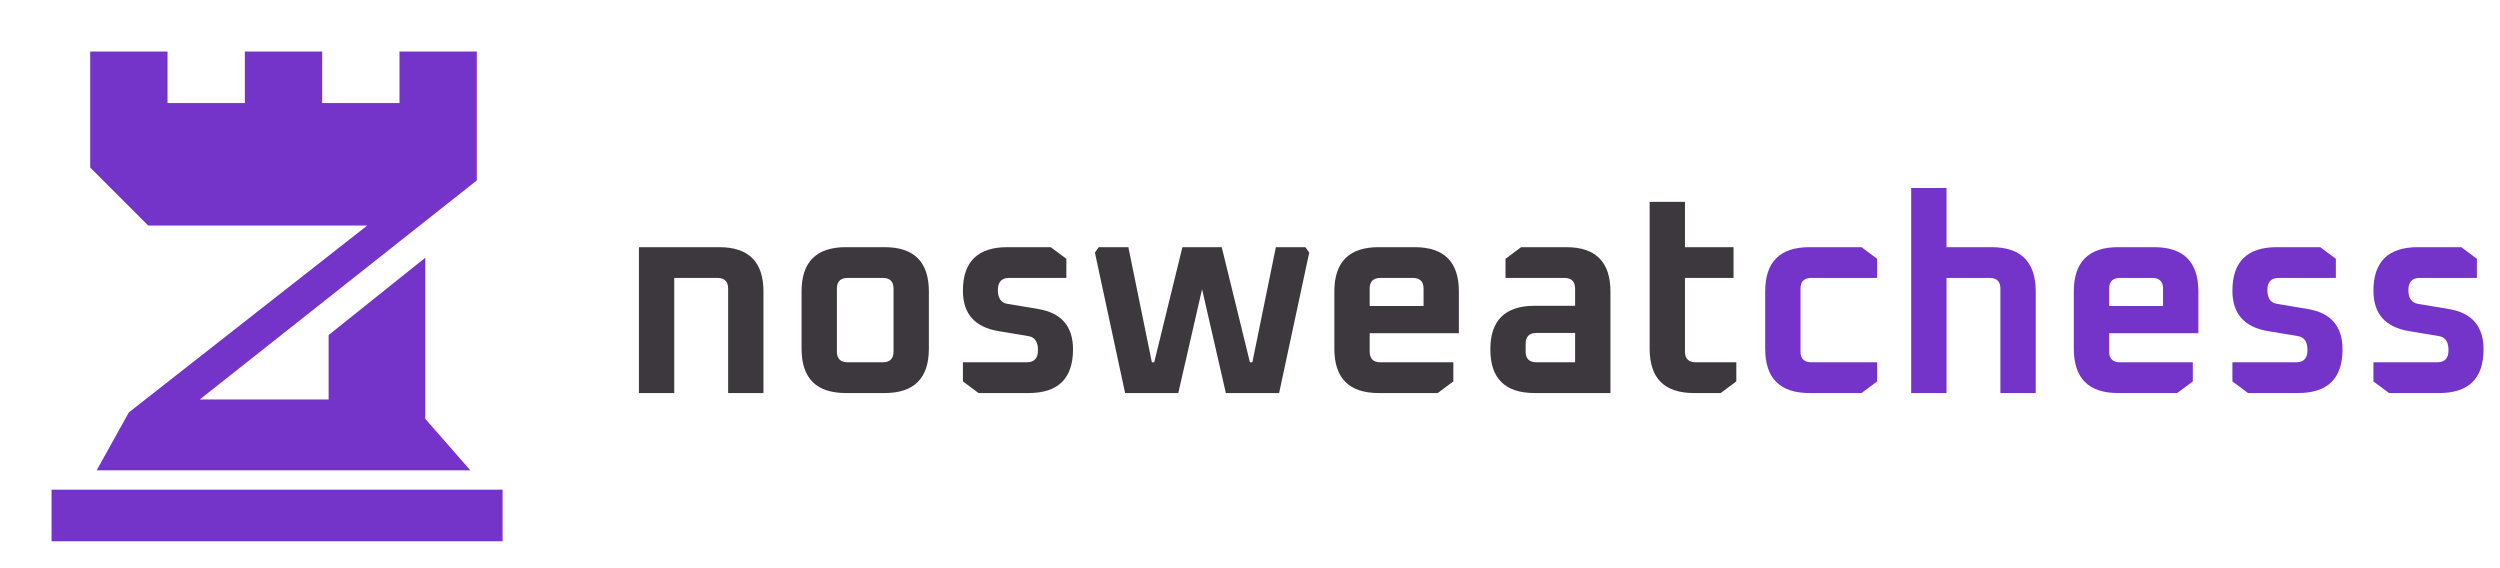
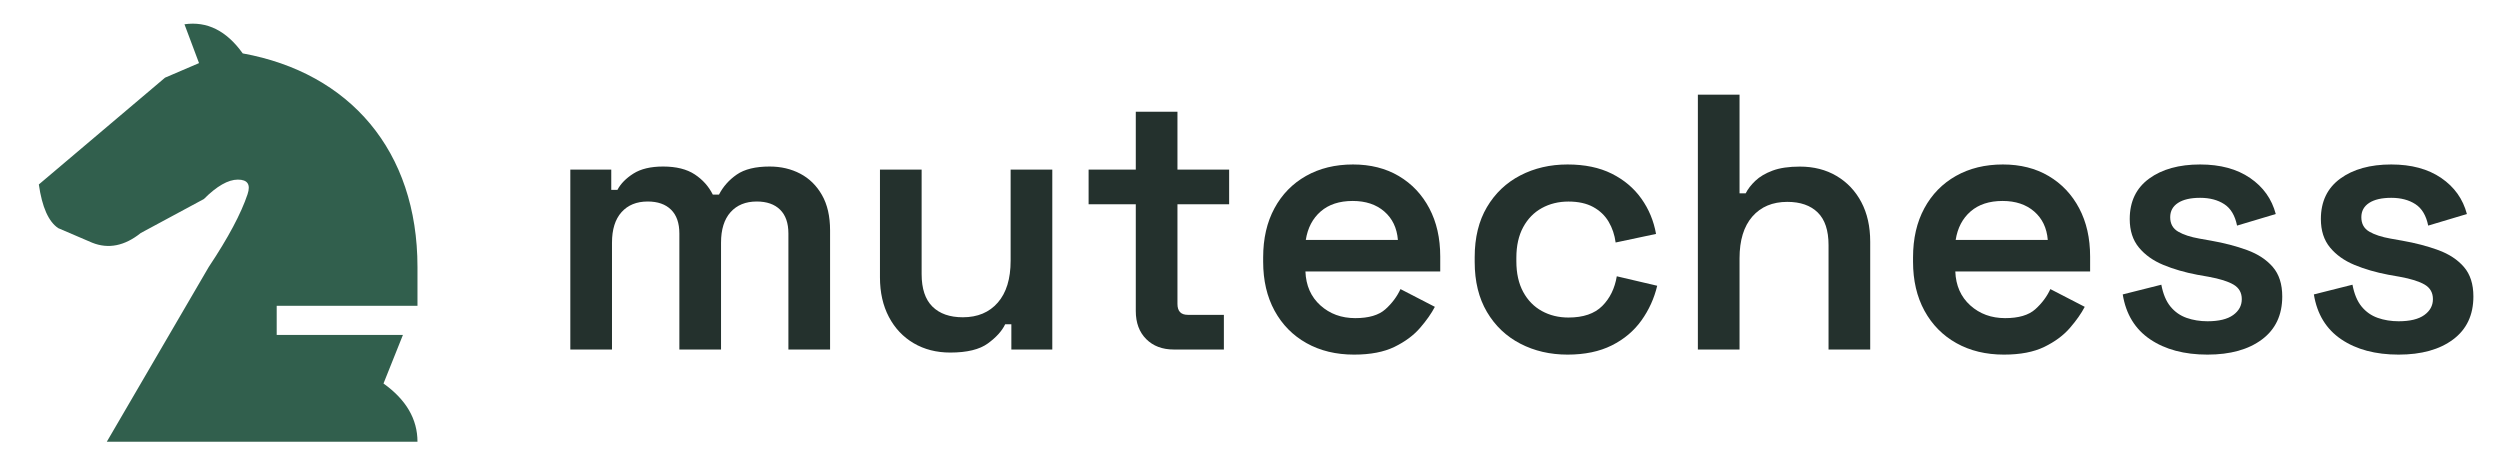
- <svg xmlns="http://www.w3.org/2000/svg" viewBox="0 0 388 88" role="img">
-   <path d="M14 8H26V16H38V8H50V16H62V8H74V28L31 62H51V52L66 40V65L73 73H15L20 64L57 35H23L14 26Z M8 76H78V84H8Z" fill="#7433c9" />
-   <g transform="translate(96 61) scale(0.043 -0.043)">
-     <path transform="translate(0 0)" d="M73.504 0V526.496H363.41Q522.991 526.496 522.991 366.59V0H395.494V376.59Q395.494 415.494 356.59 415.494H201.002V0Z" fill="#3d383e" />
-     <path transform="translate(595 0)" d="M65.504 159.905V366.59Q65.504 526.496 225.41 526.496H365.41Q524.991 526.496 524.991 366.59V159.905Q524.991 0 365.41 0H225.41Q65.504 0 65.504 159.905ZM193.002 149.905Q193.002 111.002 231.905 111.002H358.59Q397.494 111.002 397.494 149.905V376.59Q397.494 415.494 358.59 415.494H231.905Q193.002 415.494 193.002 376.59Z" fill="#3d383e" />
-     <path transform="translate(1188 0)" d="M54.885 41.962V111.002H285.533Q325.817 111.002 325.817 154.696Q325.817 199.39 292.361 205.304L182.59 223.599Q54.885 245.275 54.885 369.152Q54.885 526.496 215.115 526.496H371.885L428.286 484.533V415.494H221.639Q181.031 415.494 181.031 371.8Q181.031 327.258 216.458 321.696L326.229 303.401Q452.286 282.725 452.286 157.667Q452.286 0 291.733 0H111.286Z" fill="#3d383e" />
-     <path transform="translate(1697 0)" d="M22.295 507.029 36.057 526.496H143.059L227.868 111.002H236.401L338.123 526.496H480.031L581.753 111.002H590.61L675.419 526.496H782.097L795.859 507.029L687.174 0H494.952L409.077 374.683L323.202 0H131.304Z" fill="#3d383e" />
-     <path transform="translate(2518 0)" d="M65.504 159.905V366.59Q65.504 526.496 225.41 526.496H355.41Q514.991 526.496 514.991 366.59V216.009H193.002V149.905Q193.002 111.002 231.905 111.002H494.991V41.962L438.59 0H225.41Q65.504 0 65.504 159.905ZM193.002 314.163H387.494V376.59Q387.494 415.494 348.59 415.494H231.905Q193.002 415.494 193.002 376.59Z" fill="#3d383e" />
-     <path transform="translate(3101 0)" d="M205.733 0Q45.504 0 45.504 157.496Q45.504 314.991 205.733 314.991H351.494V376.59Q351.494 415.494 312.59 415.494H100.295V484.533L156.696 526.496H319.41Q478.991 526.496 478.991 366.59V0ZM173.002 149.905Q173.002 111.002 211.905 111.002H351.494V216.837H211.905Q173.002 216.837 173.002 177.934Z" fill="#3d383e" />
-     <path transform="translate(3652 0)" d="M69.504 159.905V690H197.002V526.496H372.306V415.494H197.002V149.905Q197.002 111.002 235.905 111.002H382.306V41.962L325.905 0H229.41Q69.504 0 69.504 159.905Z" fill="#3d383e" />
-     <path transform="translate(4073 0)" d="M65.504 159.905V366.59Q65.504 526.496 225.41 526.496H413.209L469.61 484.533V415.494H231.905Q193.002 415.494 193.002 376.59V149.905Q193.002 111.002 231.905 111.002H469.61V41.962L413.209 0H225.41Q65.504 0 65.504 159.905Z" fill="#7433c9" />
-     <path transform="translate(4592 0)" d="M73.504 0V740H201.002V526.496H363.41Q522.991 526.496 522.991 366.59V0H395.494V376.59Q395.494 415.494 356.59 415.494H201.002V0Z" fill="#7433c9" />
-     <path transform="translate(5187 0)" d="M65.504 159.905V366.59Q65.504 526.496 225.41 526.496H355.41Q514.991 526.496 514.991 366.59V216.009H193.002V149.905Q193.002 111.002 231.905 111.002H494.991V41.962L438.59 0H225.41Q65.504 0 65.504 159.905ZM193.002 314.163H387.494V376.59Q387.494 415.494 348.59 415.494H231.905Q193.002 415.494 193.002 376.59Z" fill="#7433c9" />
-     <path transform="translate(5770 0)" d="M54.885 41.962V111.002H285.533Q325.817 111.002 325.817 154.696Q325.817 199.39 292.361 205.304L182.59 223.599Q54.885 245.275 54.885 369.152Q54.885 526.496 215.115 526.496H371.885L428.286 484.533V415.494H221.639Q181.031 415.494 181.031 371.8Q181.031 327.258 216.458 321.696L326.229 303.401Q452.286 282.725 452.286 157.667Q452.286 0 291.733 0H111.286Z" fill="#7433c9" />
-     <path transform="translate(6279 0)" d="M54.885 41.962V111.002H285.533Q325.817 111.002 325.817 154.696Q325.817 199.39 292.361 205.304L182.59 223.599Q54.885 245.275 54.885 369.152Q54.885 526.496 215.115 526.496H371.885L428.286 484.533V415.494H221.639Q181.031 415.494 181.031 371.8Q181.031 327.258 216.458 321.696L326.229 303.401Q452.286 282.725 452.286 157.667Q452.286 0 291.733 0H111.286Z" fill="#7433c9" />
+ <svg xmlns="http://www.w3.org/2000/svg" viewBox="0 0 515 96" role="img">
+   <path transform="translate(6 3)" d="M35 10L32 2Q39 1 44 8C66 12 80 28 80 52V60H51V66H77L73 76Q80 81 80 88H16L37 52Q43 43 45 37Q46 34 43 34Q40 34 36 38L23 45Q18 49 13 47L6 44Q3 42 2 35L28 13Z" fill="#315f4d" />
+   <g transform="translate(112 0)">
+     <g transform="translate(0 72) scale(0.075 -0.075)" fill="#24312d">
+       <path transform="translate(0 0)" d="M73.15 0V494.25H185.601V438.5H202.551Q215.901 463.85 246.426 483.225Q276.951 502.6 328.05 502.6Q382.1 502.6 414.888 480.963Q447.675 459.325 464.5 425.45H481.45Q498.45 458.5 530.325 480.55Q562.2 502.6 620.6 502.6Q667.3 502.6 704.713 482.925Q742.125 463.25 764.363 424.275Q786.6 385.3 786.6 327.225V0H672.149V318.75Q672.149 361.675 649.312 384.1Q626.475 406.524 585.15 406.524Q539.525 406.524 513.313 377.275Q487.1 348.025 487.1 293.35V0H372.65V318.75Q372.65 361.675 349.812 384.1Q326.975 406.524 285.65 406.524Q240.025 406.524 213.813 377.275Q187.601 348.025 187.601 293.35V0Z" />
+       <path transform="translate(855 0)" d="M261.8 -8.35Q204.85 -8.35 161.175 17.363Q117.5 43.075 93.062 89.638Q68.625 136.2 68.625 198.25V494.25H183.076V207.2Q183.076 147.175 212.763 117.863Q242.45 88.551 296.25 88.551Q357.225 88.551 392.375 128.976Q427.524 169.4 427.524 243.825V494.25H541.975V0H429.524V69.375H412.574Q399.524 41.925 365.125 16.787Q330.725 -8.35 261.8 -8.35Z" />
+       <path transform="translate(1470 0)" d="M260.7 0Q213.45 0 184.875 28.663Q156.3 57.325 156.3 105.7V399H26.7V494.25H156.3V653.15H270.75V494.25H412.7V399H270.75V125.251Q270.75 95.251 299.1 95.251H398.25V0Z" />
+       <path transform="translate(1927 0)" d="M298.8 -14Q224.625 -14 168.3 17.5Q111.975 49 80.562 106.413Q49.15 163.825 49.15 241.125V253.125Q49.15 330.6 80.15 387.925Q111.15 445.25 166.887 476.75Q222.625 508.25 295.925 508.25Q368.05 508.25 421.787 476.45Q475.525 444.65 505.525 387.85Q535.525 331.05 535.525 255.4V214.325H165.251Q167.426 156.325 206.313 121.263Q245.2 86.201 302.1 86.201Q357.725 86.201 384.912 110.601Q412.099 135 426.324 165.975L520.75 117.225Q506.575 90 480.075 59.325Q453.575 28.65 409.925 7.325Q366.275 -14 298.8 -14ZM166.251 300.975H419.249Q415.249 350.275 381.862 379.162Q348.475 408.049 295.1 408.049Q240.25 408.049 207.1 379.162Q173.951 350.275 166.251 300.975Z" />
+       <path transform="translate(2508 0)" d="M304.225 -14Q232.4 -14 174.425 16.087Q116.45 46.175 82.8 103.175Q49.15 160.175 49.15 240.475V253.775Q49.15 334.25 82.8 391.163Q116.45 448.075 174.425 478.163Q232.4 508.25 304.225 508.25Q375.05 508.25 425.612 482.988Q476.175 457.725 506.975 414.4Q537.775 371.075 547.25 317.475L436.274 293.925Q432.099 325.5 417.049 350.987Q402 376.475 374.662 391.437Q347.325 406.399 306.7 406.399Q266.075 406.399 233.563 388.5Q201.05 370.6 182.326 336Q163.601 301.4 163.601 251.95V242.3Q163.601 192.85 182.326 158.25Q201.05 123.651 233.563 105.751Q266.075 87.851 306.7 87.851Q367.725 87.851 399.412 119.451Q431.099 151.05 439.449 201.15L550.425 175.125Q538.125 123.175 507.15 79.85Q476.175 36.525 425.612 11.262Q375.05 -14 304.225 -14Z" />
+       <path transform="translate(3097 0)" d="M73.15 0V700H187.601V429.05H204.551Q213.251 446.45 231.038 463.413Q248.826 480.375 278.375 491.4Q307.925 502.425 353.325 502.425Q410.45 502.425 454.038 476.713Q497.625 451 522.063 404.937Q546.5 358.875 546.5 296V0H432.049V287.05Q432.049 347.25 402.362 376.387Q372.675 405.524 318.875 405.524Q257.9 405.524 222.75 365.187Q187.601 324.85 187.601 250.425V0Z" />
+       <path transform="translate(3712 0)" d="M298.8 -14Q224.625 -14 168.3 17.5Q111.975 49 80.562 106.413Q49.15 163.825 49.15 241.125V253.125Q49.15 330.6 80.15 387.925Q111.15 445.25 166.887 476.75Q222.625 508.25 295.925 508.25Q368.05 508.25 421.787 476.45Q475.525 444.65 505.525 387.85Q535.525 331.05 535.525 255.4V214.325H165.251Q167.426 156.325 206.313 121.263Q245.2 86.201 302.1 86.201Q357.725 86.201 384.912 110.601Q412.099 135 426.324 165.975L520.75 117.225Q506.575 90 480.075 59.325Q453.575 28.65 409.925 7.325Q366.275 -14 298.8 -14ZM166.251 300.975H419.249Q415.249 350.275 381.862 379.162Q348.475 408.049 295.1 408.049Q240.25 408.049 207.1 379.162Q173.951 350.275 166.251 300.975Z" />
+       <path transform="translate(4293 0)" d="M276.875 -14Q181.45 -14 119.362 28Q57.275 70 44.1 151.325L150.126 178Q157.301 139.85 175.2 118.013Q193.1 96.175 219.525 86.888Q245.95 77.601 276.875 77.601Q323.675 77.601 347.387 94.675Q371.099 111.75 371.099 138.25Q371.099 164.925 348.562 178.212Q326.025 191.5 279.75 199.85L248.6 205.375Q197.65 215.025 155.7 232.35Q113.75 249.675 88.537 280.15Q63.325 310.625 63.325 358.4Q63.325 430.475 116.537 469.363Q169.75 508.25 256.7 508.25Q339.7 508.25 393.913 471.163Q448.125 434.075 464.425 372.15L358.099 340.35Q349.749 381.85 322.975 399.25Q296.2 416.65 256.7 416.65Q217.375 416.65 195.925 402.662Q174.476 388.675 174.476 363.35Q174.476 336.55 196.225 323.825Q217.975 311.1 255.125 304.575L286.275 299.05Q341.225 289.4 385.762 273.075Q430.3 256.75 456.275 226.688Q482.25 196.625 482.25 145.675Q482.25 69.25 426.538 27.625Q370.825 -14 276.875 -14Z" />
+       <path transform="translate(4818 0)" d="M276.875 -14Q181.45 -14 119.362 28Q57.275 70 44.1 151.325L150.126 178Q157.301 139.85 175.2 118.013Q193.1 96.175 219.525 86.888Q245.95 77.601 276.875 77.601Q323.675 77.601 347.387 94.675Q371.099 111.75 371.099 138.25Q371.099 164.925 348.562 178.212Q326.025 191.5 279.75 199.85L248.6 205.375Q197.65 215.025 155.7 232.35Q113.75 249.675 88.537 280.15Q63.325 310.625 63.325 358.4Q63.325 430.475 116.537 469.363Q169.75 508.25 256.7 508.25Q339.7 508.25 393.913 471.163Q448.125 434.075 464.425 372.15L358.099 340.35Q349.749 381.85 322.975 399.25Q296.2 416.65 256.7 416.65Q217.375 416.65 195.925 402.662Q174.476 388.675 174.476 363.35Q174.476 336.55 196.225 323.825Q217.975 311.1 255.125 304.575L286.275 299.05Q341.225 289.4 385.762 273.075Q430.3 256.75 456.275 226.688Q482.25 196.625 482.25 145.675Q482.25 69.25 426.538 27.625Q370.825 -14 276.875 -14Z" />
+     </g>
  </g>
</svg>
